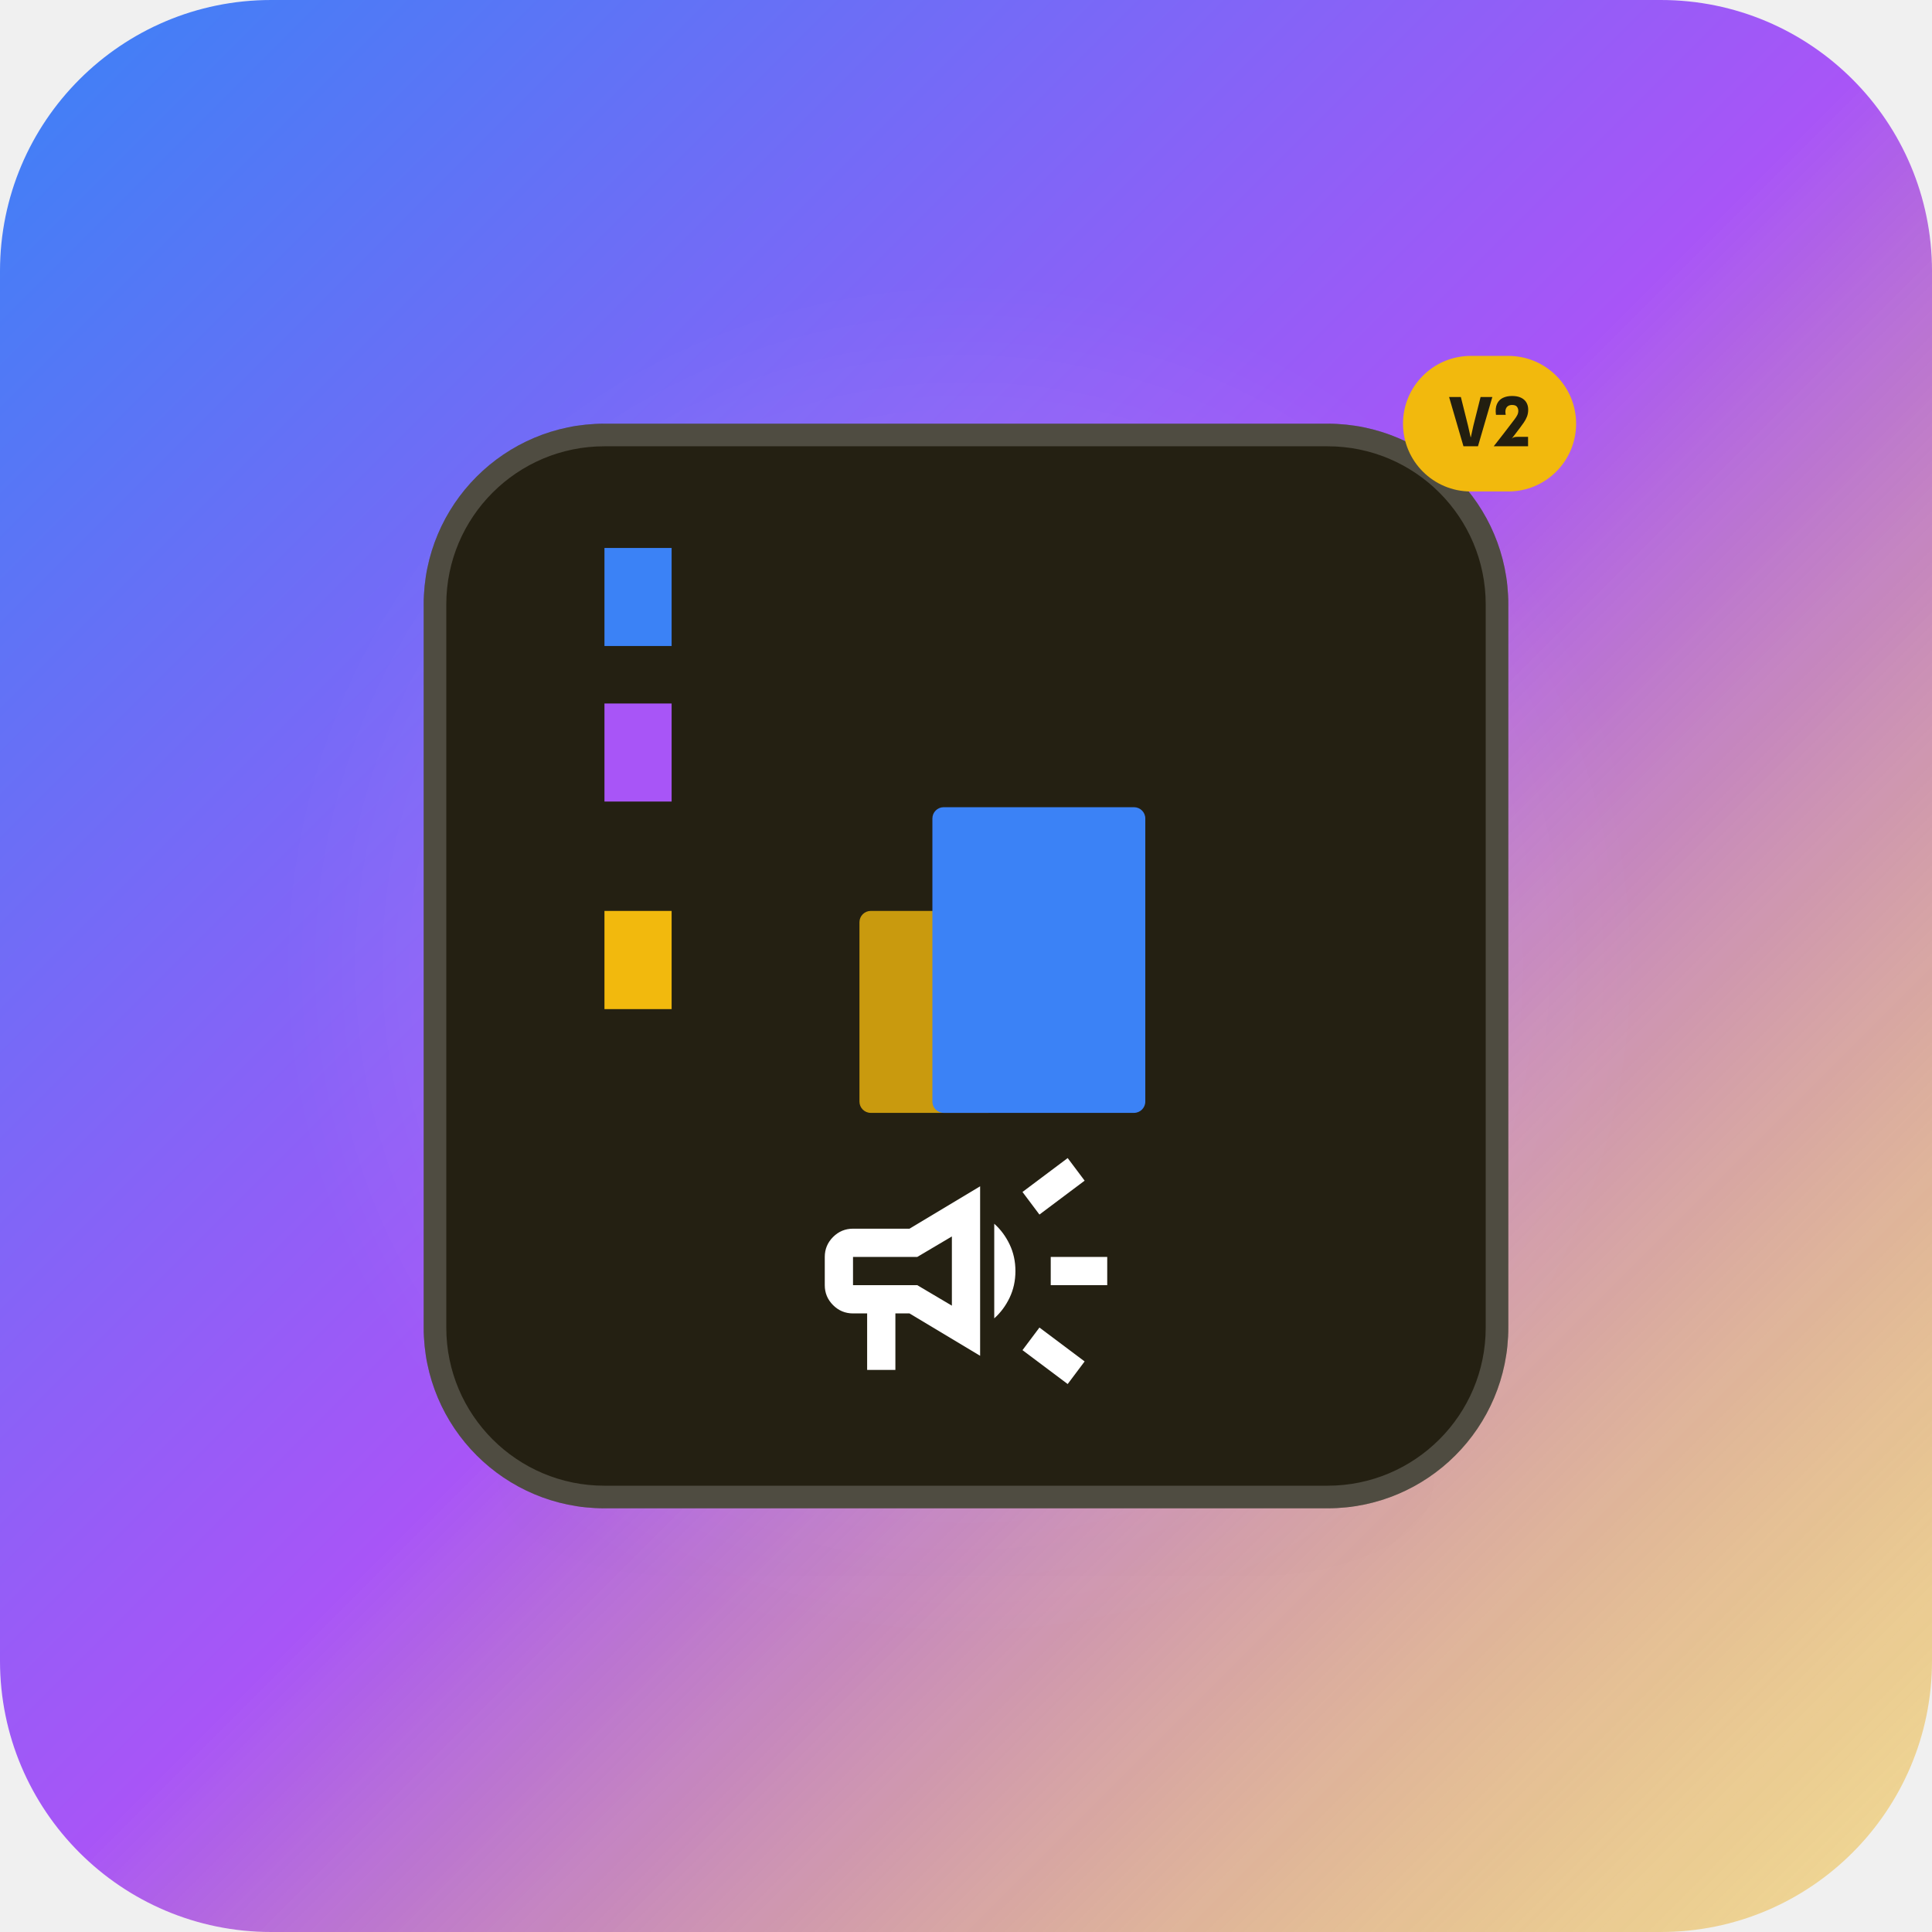
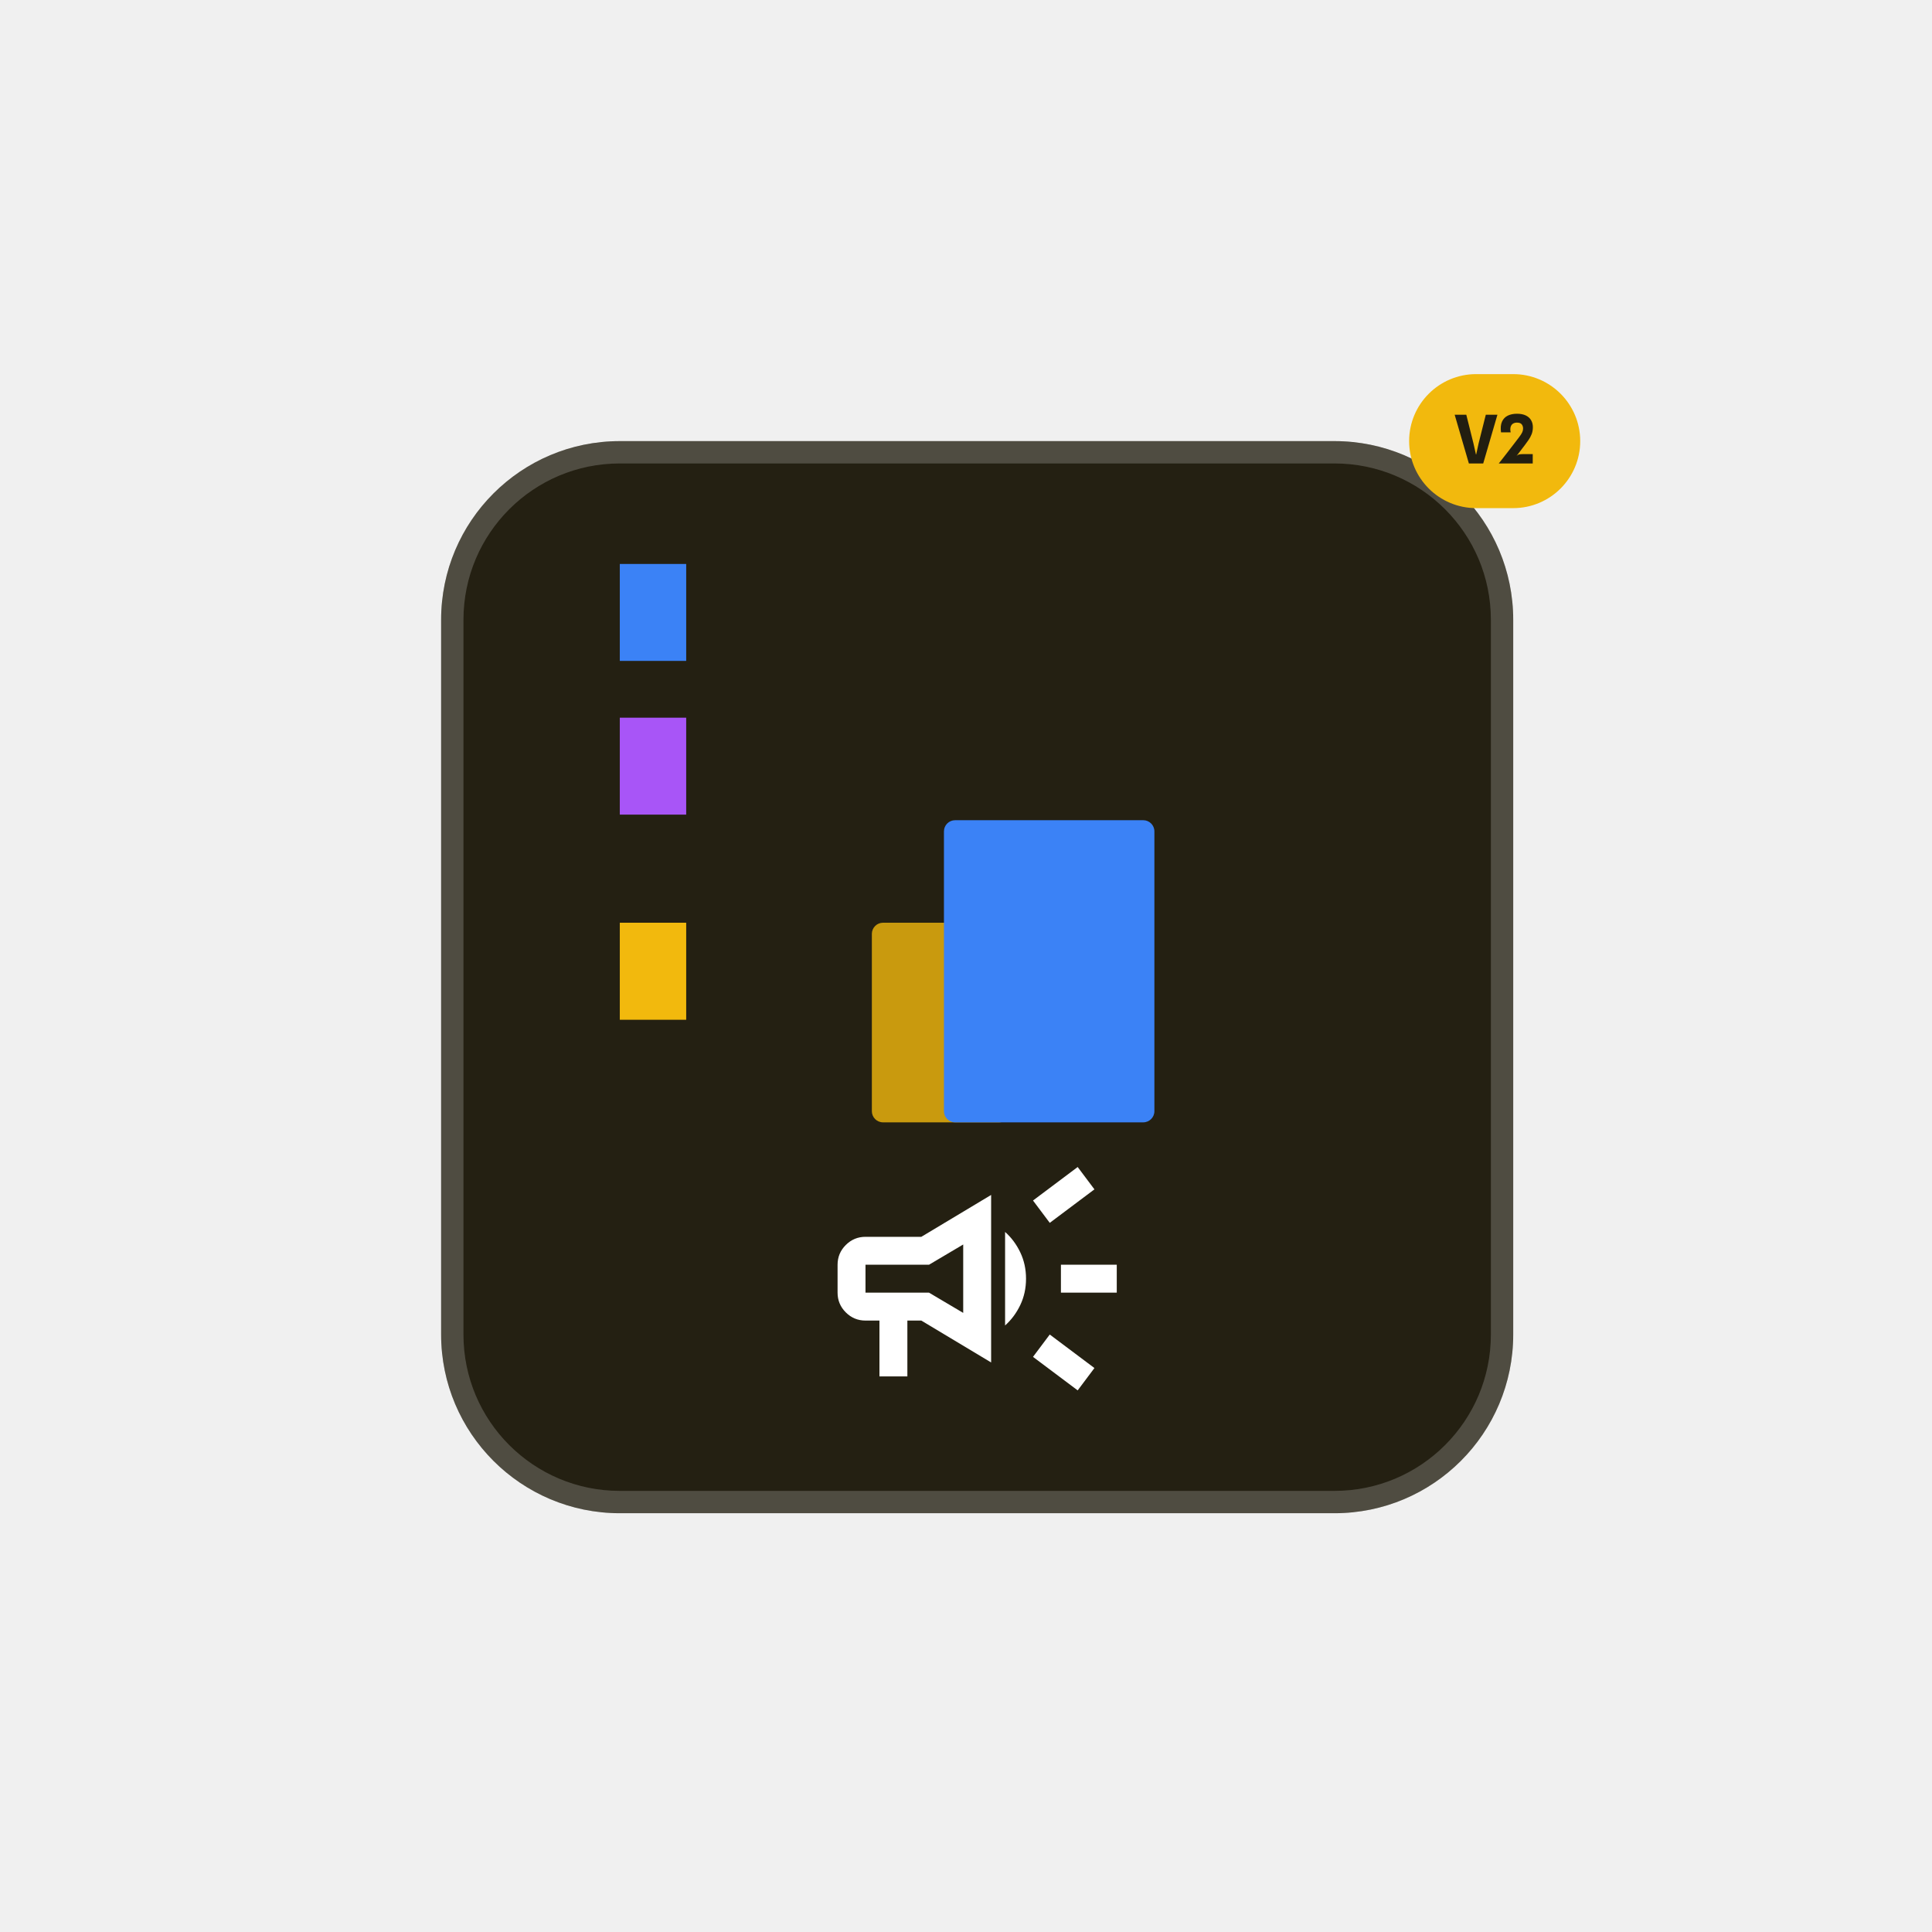
- <svg xmlns="http://www.w3.org/2000/svg" width="40" height="40" viewBox="0 0 342 342" fill="none">
-   <g clip-path="url(#clip0_33_115)">
+ <svg xmlns="http://www.w3.org/2000/svg" width="40" height="40" viewBox="-2 -2 346 346" fill="none">
+   <g clip-path="url(#clip0_33_115)" transform="translate(2,2)">
    <rect width="342" height="342" rx="48" fill="url(#paint0_linear_33_115)" />
    <rect opacity="0.2" width="342" height="342" fill="url(#paint1_radial_33_115)" />
    <rect x="75" y="75" width="192" height="192" rx="32" fill="#221E10" />
    <rect x="77" y="77" width="188" height="188" rx="30" stroke="white" stroke-opacity="0.2" stroke-width="4" />
    <g filter="url(#filter0_d_33_115)">
      <rect x="75" y="75" width="192" height="192" rx="32" fill="white" fill-opacity="0.01" shape-rendering="crispEdges" />
    </g>
    <rect x="152.14" y="161.25" width="24.8" height="35.75" rx="2" fill="#F2B90D" fill-opacity="0.8" />
    <rect x="165.05" y="142.89" width="37.69" height="54.11" rx="2" fill="#3B82F6" />
    <rect x="107" y="124.53" width="11.89" height="17.36" fill="#A855F7" />
    <rect x="107" y="161.25" width="11.89" height="17.38" fill="#F2B90D" />
    <rect x="107" y="97" width="11.89" height="17.36" fill="#3B82F6" />
    <path d="M186 227.5V222.5H196V227.5H186V227.5M189 245L181 239L184 235L192 241L189 245V245M184 215L181 211L189 205L192 209L184 215V215M153.5 242.5V232.5H151C149.625 232.5 148.448 232.01 147.469 231.031C146.49 230.052 146 228.875 146 227.5V222.5C146 221.125 146.49 219.948 147.469 218.969C148.448 217.99 149.625 217.5 151 217.5H161L173.5 210V240L161 232.5H158.5V242.5H153.5V242.5M168.5 231.125V218.875L162.375 222.5H151V222.5V222.5V227.5V227.5V227.5H162.375L168.5 231.125V231.125M176 233.375V216.625C177.125 217.625 178.031 218.844 178.719 220.281C179.406 221.719 179.75 223.292 179.75 225C179.75 226.708 179.406 228.281 178.719 229.719C178.031 231.156 177.125 232.375 176 233.375V233.375M159.75 225V225V225V225V225V225V225V225V225V225V225V225" fill="white" />
    <rect x="248.36" y="63" width="30.64" height="24" rx="12" fill="#F2B90D" />
    <path d="M259.06 79L256.516 70.276H258.598L259.87 75.364L260.326 77.392H260.368L260.812 75.364L262.09 70.276H264.172L261.628 79H259.06ZM264.412 79C264.676 78.668 264.93 78.346 265.174 78.034C265.418 77.722 265.655 77.418 265.885 77.122C266.115 76.826 266.337 76.538 266.551 76.258C266.765 75.978 266.974 75.706 267.178 75.442C267.558 74.946 267.864 74.545 268.096 74.239C268.328 73.933 268.498 73.667 268.606 73.441C268.714 73.215 268.768 72.98 268.768 72.736C268.768 72.452 268.687 72.205 268.525 71.995C268.363 71.785 268.07 71.682 267.646 71.686C267.382 71.686 267.152 71.748 266.956 71.872C266.76 71.996 266.622 72.187 266.542 72.445C266.462 72.703 266.462 73.032 266.542 73.432H264.814C264.71 72.644 264.769 72.005 264.991 71.515C265.213 71.025 265.557 70.666 266.023 70.438C266.489 70.21 267.036 70.096 267.664 70.096C268.296 70.096 268.824 70.198 269.248 70.402C269.672 70.606 269.99 70.889 270.202 71.251C270.414 71.613 270.52 72.032 270.52 72.508C270.52 72.968 270.446 73.385 270.298 73.759C270.15 74.133 269.967 74.475 269.749 74.785C269.531 75.095 269.318 75.39 269.11 75.67C268.942 75.89 268.774 76.111 268.606 76.333C268.438 76.555 268.27 76.776 268.102 76.996C267.934 77.216 267.766 77.436 267.598 77.656C267.73 77.52 267.88 77.431 268.048 77.389C268.216 77.347 268.45 77.326 268.75 77.326H270.496V79H264.412Z" fill="#221E10" />
  </g>
-   <defs>
-     <filter id="filter0_d_33_115" x="37" y="62" width="268" height="268" filterUnits="userSpaceOnUse" color-interpolation-filters="sRGB">
-       <feFlood flood-opacity="0" result="BackgroundImageFix" />
-       <feColorMatrix in="SourceAlpha" type="matrix" values="0 0 0 0 0 0 0 0 0 0 0 0 0 0 0 0 0 0 127 0" result="hardAlpha" />
-       <feMorphology radius="12" operator="erode" in="SourceAlpha" result="effect1_dropShadow_33_115" />
-       <feOffset dy="25" />
-       <feGaussianBlur stdDeviation="25" />
-       <feComposite in2="hardAlpha" operator="out" />
-       <feColorMatrix type="matrix" values="0 0 0 0 0 0 0 0 0 0 0 0 0 0 0 0 0 0 0.25 0" />
-       <feBlend mode="normal" in2="BackgroundImageFix" result="effect1_dropShadow_33_115" />
-       <feBlend mode="normal" in="SourceGraphic" in2="effect1_dropShadow_33_115" result="shape" />
-     </filter>
-     <linearGradient id="paint0_linear_33_115" x1="0" y1="0" x2="342" y2="342" gradientUnits="userSpaceOnUse">
-       <stop stop-color="#3B82F6" />
-       <stop offset="0.5" stop-color="#A855F7" />
-       <stop offset="1" stop-color="#F2B90D" stop-opacity="0.4" />
-     </linearGradient>
-     <radialGradient id="paint1_radial_33_115" cx="0" cy="0" r="1" gradientUnits="userSpaceOnUse" gradientTransform="translate(171 171) scale(241.831)">
-       <stop stop-color="white" />
-       <stop offset="0.5" stop-color="white" stop-opacity="0" />
-       <stop offset="1" stop-color="white" stop-opacity="0" />
-     </radialGradient>
-     <clipPath id="clip0_33_115">
-       <rect width="342" height="342" rx="48" fill="white" />
-     </clipPath>
-   </defs>
</svg>
